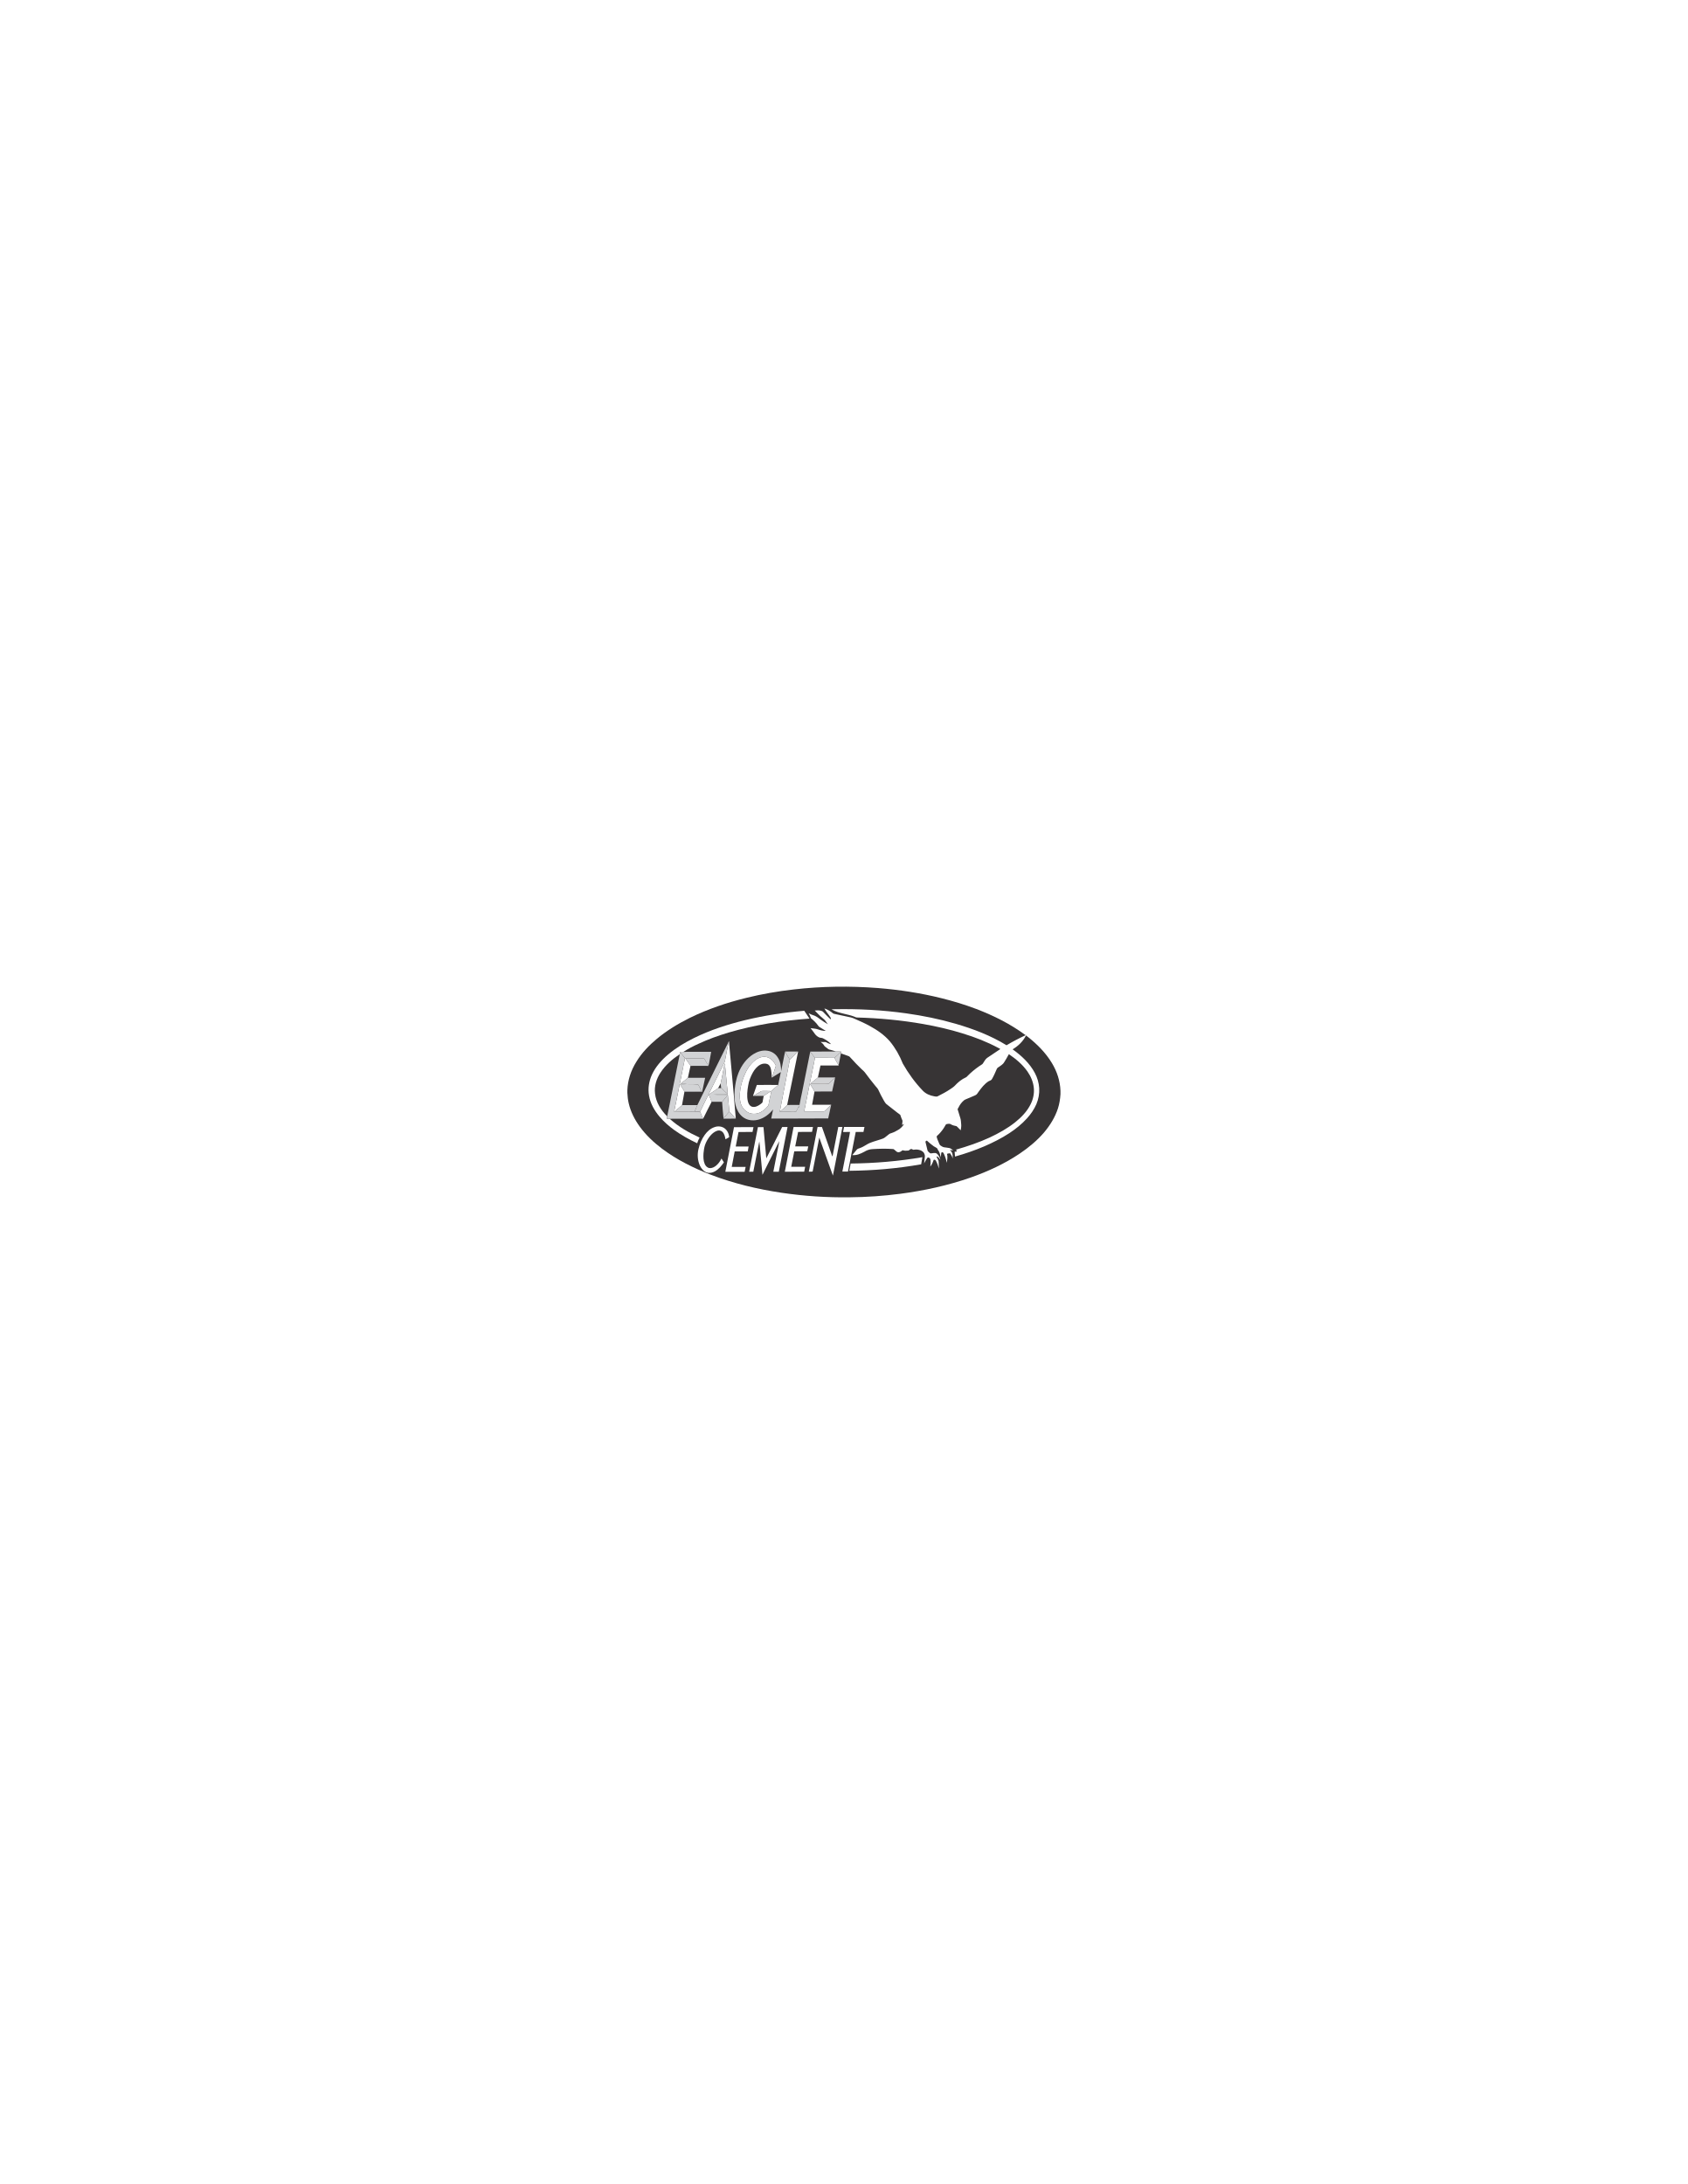
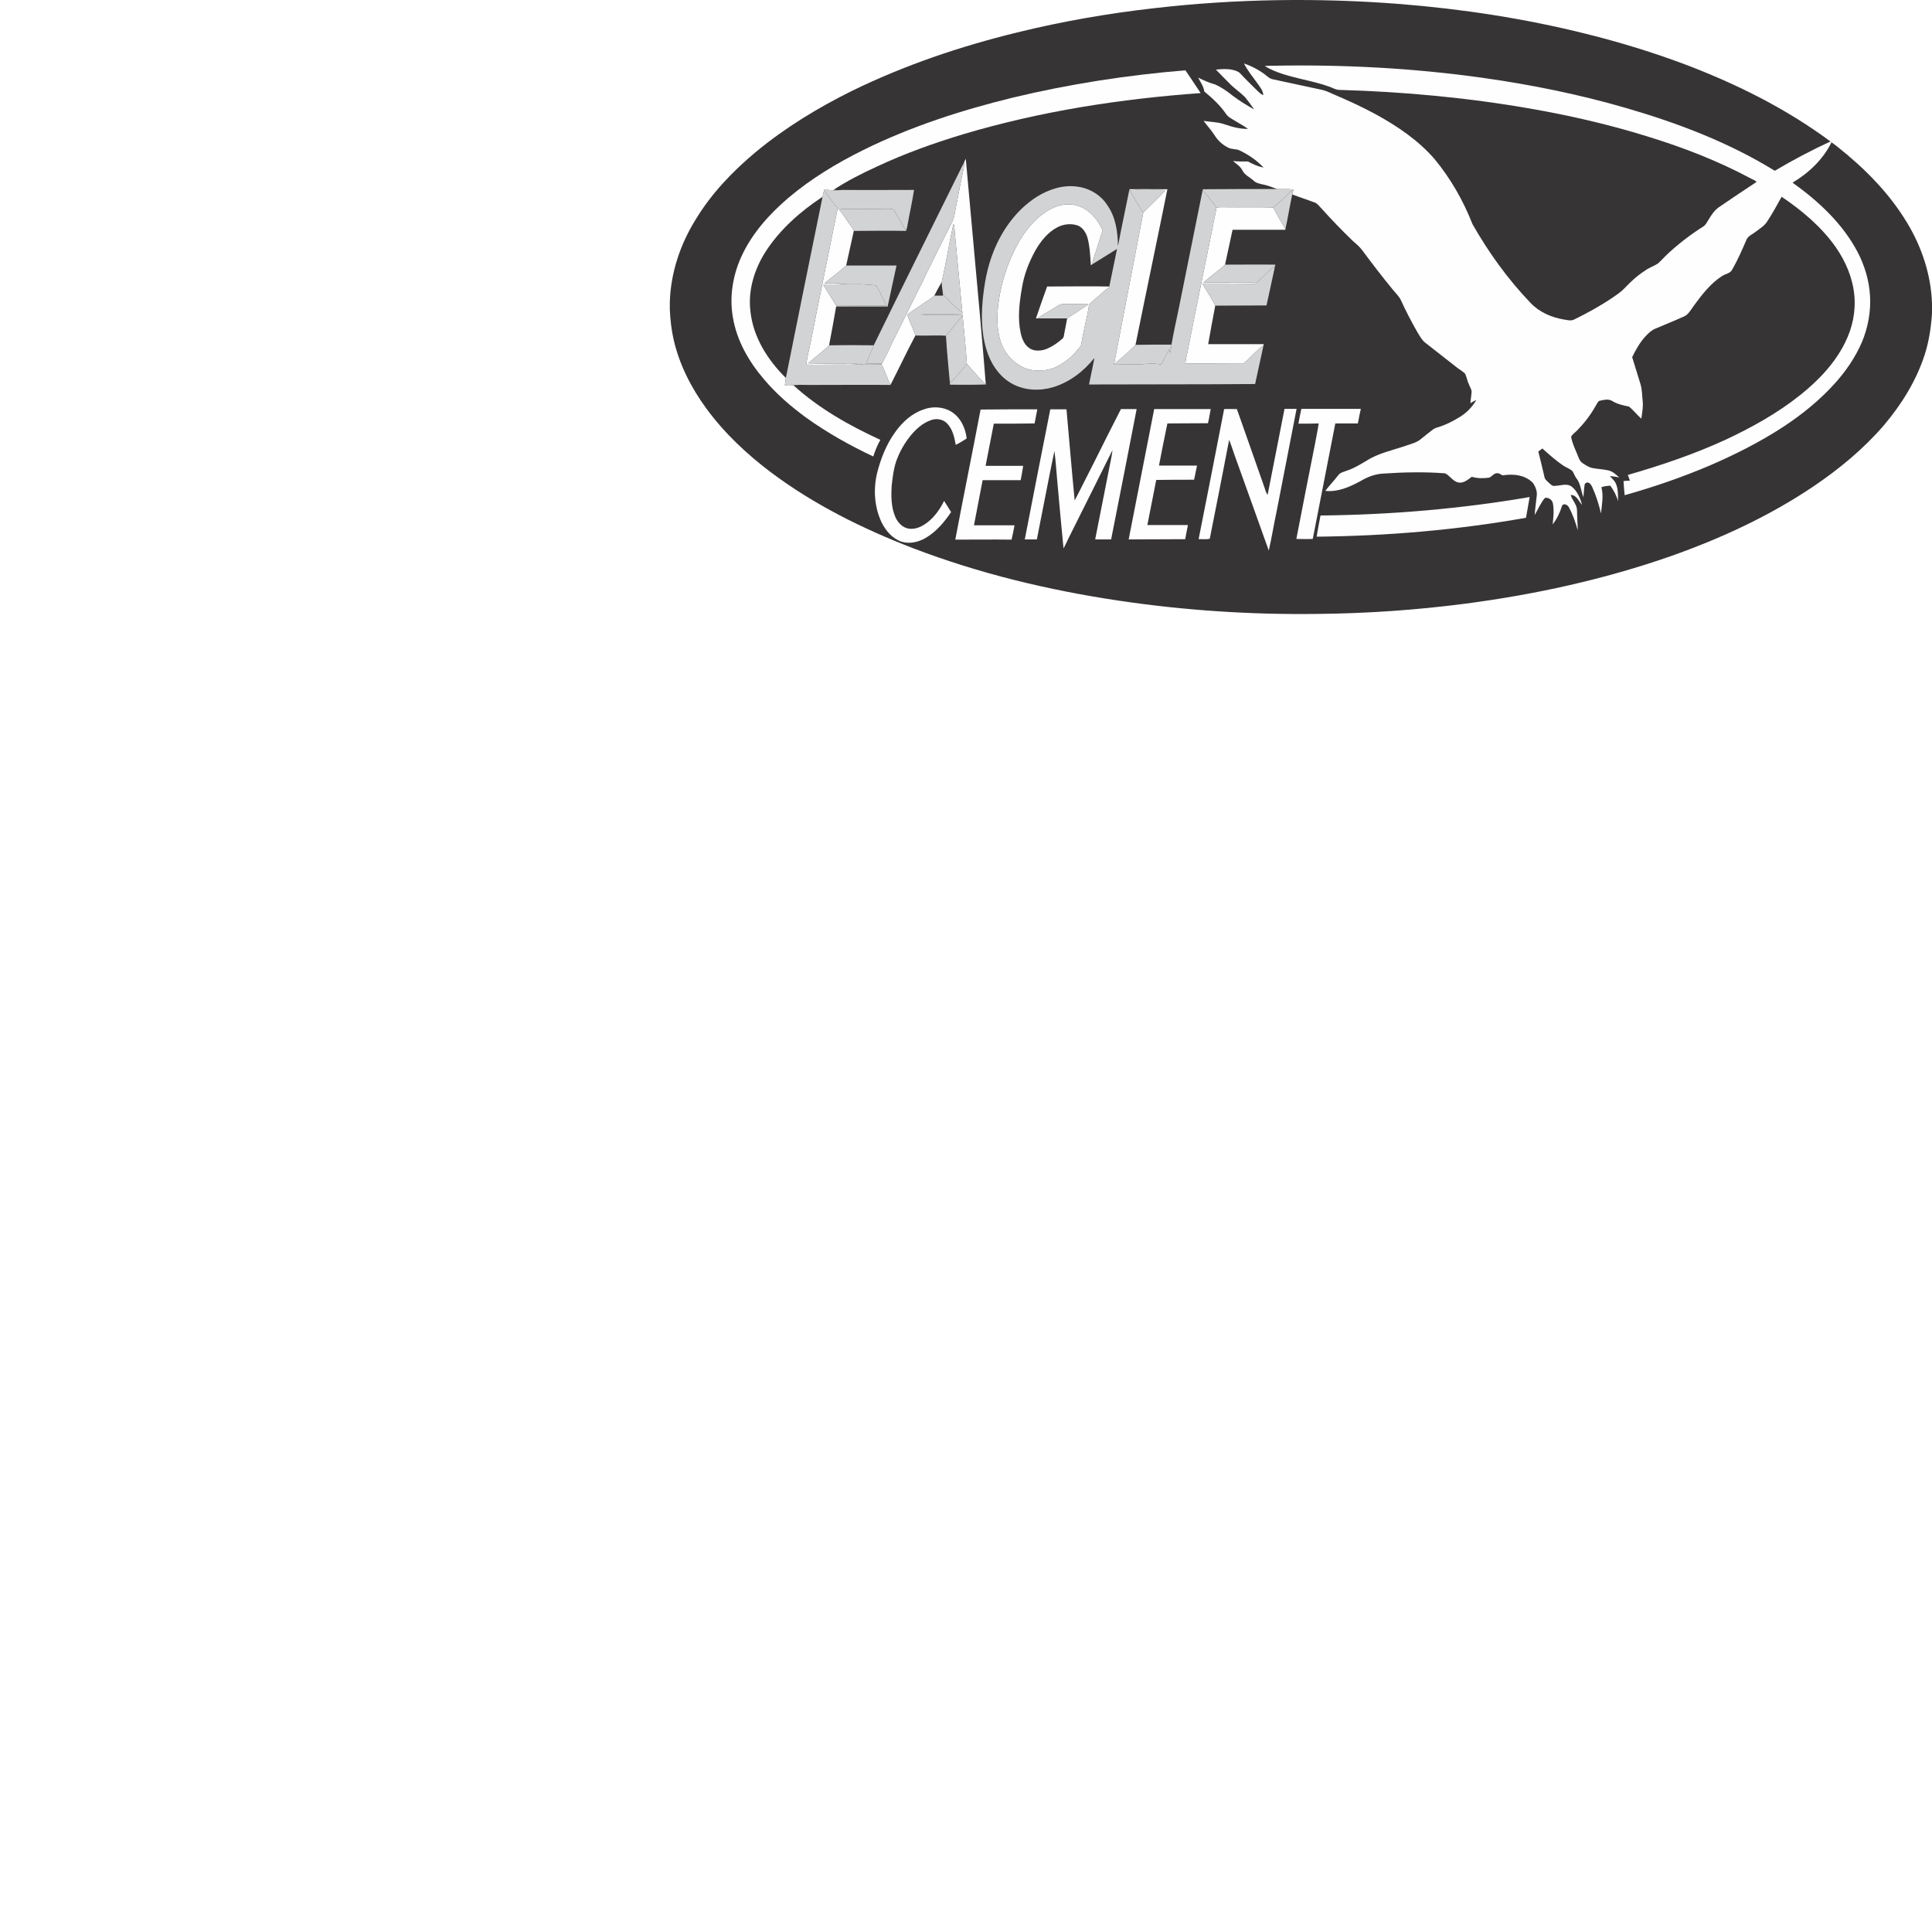
- <svg xmlns="http://www.w3.org/2000/svg" xml:space="preserve" width="215.9mm" height="279.4mm" version="1.1" style="shape-rendering:geometricPrecision; text-rendering:geometricPrecision; image-rendering:optimizeQuality; fill-rule:evenodd; clip-rule:evenodd" viewBox="0 0 21590 27940">
-   <defs>
-     <style type="text/css">
+ <svg xmlns="http://www.w3.org/2000/svg" xml:space="preserve" width="84.8mm" height="84.026mm" version="1.1" style="clip-rule:evenodd;fill-rule:evenodd;image-rendering:optimizeQuality;shape-rendering:geometricPrecision;text-rendering:geometricPrecision" viewBox="0 0 8480.001 8402.596" id="svg35">
+   <defs id="defs1">
+     <style type="text/css" id="style1">
   
    .fil0 {fill:none}
    .fil1 {fill:#373435}
    .fil2 {fill:#FEFEFE;fill-rule:nonzero}
    .fil3 {fill:#D2D3D5;fill-rule:nonzero}
   
  </style>
    <clipPath id="id0">
-       <path d="M12047 12771c149,37 296,82 439,136 223,85 438,192 630,334l0 0 0 0c2,1 3,2 4,2l0 1 4 3 0 0c8,6 16,12 24,18l0 0c119,94 228,203 307,334 65,107 106,230 110,356l0 43c-4,61 -13,122 -32,181 -37,115 -102,219 -180,311 -88,102 -193,189 -305,265 -195,132 -410,231 -631,309 -292,102 -595,168 -900,208 -215,28 -431,43 -648,45 -291,4 -583,-15 -872,-58 -309,-46 -614,-119 -906,-231 -220,-85 -434,-191 -623,-333 -106,-80 -204,-172 -283,-280 -66,-90 -118,-192 -143,-301 -10,-43 -15,-88 -17,-133l0 -33c4,-129 46,-254 114,-363 69,-114 162,-211 264,-296 128,-106 271,-193 420,-267 231,-113 476,-196 726,-257 199,-49 401,-84 605,-107 357,-41 717,-46 1076,-18 275,22 549,64 817,131z" />
+       <path d="m 12047,12771 c 149,37 296,82 439,136 223,85 438,192 630,334 v 0 0 c 2,1 3,2 4,2 v 1 l 4,3 v 0 c 8,6 16,12 24,18 v 0 c 119,94 228,203 307,334 65,107 106,230 110,356 v 43 c -4,61 -13,122 -32,181 -37,115 -102,219 -180,311 -88,102 -193,189 -305,265 -195,132 -410,231 -631,309 -292,102 -595,168 -900,208 -215,28 -431,43 -648,45 -291,4 -583,-15 -872,-58 -309,-46 -614,-119 -906,-231 -220,-85 -434,-191 -623,-333 -106,-80 -204,-172 -283,-280 -66,-90 -118,-192 -143,-301 -10,-43 -15,-88 -17,-133 v -33 c 4,-129 46,-254 114,-363 69,-114 162,-211 264,-296 128,-106 271,-193 420,-267 231,-113 476,-196 726,-257 199,-49 401,-84 605,-107 357,-41 717,-46 1076,-18 275,22 549,64 817,131 z" id="path1" />
    </clipPath>
  </defs>
-   <g id="Layer_x0020_1">
-     <rect class="fil0" x="5085" y="13666" width="7359" height="7359" />
-     <path class="fil1" d="M12047 12771c149,37 296,82 439,136 223,85 438,192 630,334l0 0 0 0c2,1 3,2 4,2l0 1 4 3 0 0c8,6 16,12 24,18l0 0c119,94 228,203 307,334 65,107 106,230 110,356l0 43c-4,61 -13,122 -32,181 -37,115 -102,219 -180,311 -88,102 -193,189 -305,265 -195,132 -410,231 -631,309 -292,102 -595,168 -900,208 -215,28 -431,43 -648,45 -291,4 -583,-15 -872,-58 -309,-46 -614,-119 -906,-231 -220,-85 -434,-191 -623,-333 -106,-80 -204,-172 -283,-280 -66,-90 -118,-192 -143,-301 -10,-43 -15,-88 -17,-133l0 -33c4,-129 46,-254 114,-363 69,-114 162,-211 264,-296 128,-106 271,-193 420,-267 231,-113 476,-196 726,-257 199,-49 401,-84 605,-107 357,-41 717,-46 1076,-18 275,22 549,64 817,131z" />
-     <g style="clip-path:url(#id0)">
+   <g id="Layer_x0020_1" transform="translate(-5085,-12622.405)">
+     <rect class="fil0" x="5085" y="13666" width="7359" height="7359" id="rect1" />
+     <path class="fil1" d="m 12047,12771 c 149,37 296,82 439,136 223,85 438,192 630,334 v 0 0 c 2,1 3,2 4,2 v 1 l 4,3 v 0 c 8,6 16,12 24,18 v 0 c 119,94 228,203 307,334 65,107 106,230 110,356 v 43 c -4,61 -13,122 -32,181 -37,115 -102,219 -180,311 -88,102 -193,189 -305,265 -195,132 -410,231 -631,309 -292,102 -595,168 -900,208 -215,28 -431,43 -648,45 -291,4 -583,-15 -872,-58 -309,-46 -614,-119 -906,-231 -220,-85 -434,-191 -623,-333 -106,-80 -204,-172 -283,-280 -66,-90 -118,-192 -143,-301 -10,-43 -15,-88 -17,-133 v -33 c 4,-129 46,-254 114,-363 69,-114 162,-211 264,-296 128,-106 271,-193 420,-267 231,-113 476,-196 726,-257 199,-49 401,-84 605,-107 357,-41 717,-46 1076,-18 275,22 549,64 817,131 z" id="path2" />
+     <g clip-path="url(#id0)" id="g35">
      <g id="_1719560304">
-         <g>
-           <path id="1" class="fil2" d="M10545 12901c33,11 65,28 93,49 10,8 19,17 32,20 71,15 143,31 214,46 20,4 38,13 56,21 63,27 125,55 185,88 95,52 186,114 257,196 71,86 126,183 166,285 71,125 156,243 256,347 38,40 92,63 146,72 14,2 30,7 44,0 57,-28 114,-59 167,-95 19,-13 39,-26 55,-43 27,-29 57,-56 90,-77 17,-13 38,-19 56,-31 17,-15 31,-32 48,-47 47,-43 98,-82 152,-116 10,-7 16,-19 22,-29 12,-20 25,-40 44,-54 55,-38 111,-75 167,-112 -6,-7 -15,-10 -23,-14 -145,-78 -300,-138 -457,-186 -167,-52 -337,-91 -508,-121 -279,-49 -561,-75 -843,-83 -15,0 -28,-8 -41,-13 -40,-15 -81,-24 -123,-34 -56,-14 -114,-27 -164,-58 11,-1 22,-1 34,-1 308,-6 617,10 923,53 213,30 425,73 631,133 227,66 450,151 651,275 79,-47 161,-90 245,-129 2,0 5,-2 7,-2 -1,1 -2,4 -3,6 -37,75 -100,135 -171,177 113,81 218,178 284,302 32,60 52,127 56,195 4,70 -9,140 -36,204 -29,67 -71,128 -120,182 -66,73 -143,135 -225,189 -101,66 -210,121 -321,169 -122,52 -247,95 -375,131 -2,-21 -4,-41 -5,-62 9,-1 19,-2 28,-2 -3,-8 -6,-17 -9,-25 146,-42 291,-91 430,-155 115,-54 227,-116 327,-196 79,-63 152,-139 197,-231 32,-64 47,-136 40,-207 -7,-76 -38,-148 -81,-210 -63,-90 -148,-161 -238,-222 -20,36 -40,73 -63,108 -13,21 -35,33 -54,48 -13,10 -30,16 -37,32 -19,44 -38,88 -62,130 -8,18 -29,20 -44,29 -52,33 -90,83 -126,132 -13,18 -24,40 -46,48 -40,18 -80,34 -120,51 -18,7 -32,20 -45,34 -25,27 -43,59 -59,92 12,39 24,78 36,117 8,24 7,50 10,75 3,26 -2,52 -6,78 -19,-17 -34,-37 -54,-53 -24,-5 -49,-10 -71,-23 -18,-13 -41,-6 -60,-2 -8,6 -11,16 -16,23 -21,38 -48,73 -78,104 -9,10 -22,18 -29,30 4,26 16,51 26,75 6,15 11,32 24,41 14,9 28,19 45,22 22,4 46,5 68,10 19,4 34,18 48,31 -14,-3 -27,-5 -41,-6 8,9 17,17 24,28 13,25 12,54 12,82 -7,-25 -19,-47 -34,-68 -13,1 -26,2 -39,7 10,38 2,77 -2,115 -9,-39 -21,-78 -38,-115 -4,-9 -10,-19 -20,-21 -7,0 -14,5 -14,12 -3,18 -3,36 -5,53 -11,-28 -12,-61 -32,-85 -7,-10 -10,-21 -17,-31 -12,-10 -28,-15 -41,-24 -32,-22 -61,-48 -90,-74 -6,4 -12,9 -18,13 9,37 19,75 27,112 2,12 13,19 21,27 7,6 14,14 23,12 25,0 53,-13 75,3 25,19 38,51 46,80 -15,-15 -24,-44 -50,-43 7,24 29,43 28,70 0,28 3,56 3,85 -10,-36 -22,-71 -40,-103 -6,-10 -24,-17 -29,-4 -9,29 -22,57 -41,81 3,-30 7,-61 1,-92 -2,-15 -20,-28 -35,-24 -19,22 -30,50 -45,75 2,-28 6,-56 9,-84 3,-19 -5,-39 -15,-55 -33,-37 -88,-43 -135,-35 -9,-5 -18,-12 -29,-9 -12,3 -19,15 -30,19 -25,3 -51,4 -76,-4 -17,13 -37,30 -60,25 -24,-6 -36,-30 -57,-40 -90,-7 -181,-5 -271,1 -37,2 -71,15 -102,34 -47,25 -98,48 -153,42 18,-24 39,-45 57,-69 10,-13 27,-15 41,-21 30,-10 57,-27 84,-43 52,-33 113,-45 171,-65 22,-8 47,-13 66,-29 17,-14 35,-28 53,-42 7,-5 16,-9 25,-11 32,-10 62,-25 91,-43 31,-18 57,-45 75,-76 -9,4 -18,9 -26,14 1,-16 4,-31 5,-46 2,-12 -6,-22 -10,-33 -8,-16 -11,-34 -18,-50 -10,-10 -22,-17 -33,-25 -48,-37 -95,-75 -143,-112 -15,-12 -24,-30 -34,-46 -26,-46 -51,-93 -73,-142 -9,-17 -24,-31 -36,-46 -47,-57 -91,-115 -135,-174 -11,-14 -25,-26 -39,-38 -48,-46 -94,-94 -139,-144 -9,-9 -17,-21 -29,-25 -33,-12 -65,-23 -98,-35 1,-1 1,-4 1,-5 2,-5 3,-11 5,-16 -24,-5 -49,-1 -73,-3 -19,-7 -38,-15 -58,-19 -16,-4 -33,-6 -45,-18 -16,-15 -39,-24 -49,-45 -9,-18 -27,-28 -41,-41 22,3 44,2 65,2 22,12 44,22 69,27 -29,-32 -66,-56 -104,-75 -16,-8 -36,-4 -52,-13 -24,-12 -45,-31 -59,-54 -14,-22 -33,-42 -48,-63 32,5 65,5 95,16 32,11 66,20 100,19 -19,-13 -40,-25 -60,-37 -13,-8 -28,-15 -37,-29 -26,-38 -60,-69 -95,-98 -3,-23 -17,-41 -27,-61 24,12 48,23 74,30 28,12 53,30 77,49 30,23 62,42 95,61 -13,-19 -26,-36 -40,-54 -22,-22 -48,-39 -69,-61 -20,-20 -40,-40 -59,-60 25,-3 50,-4 73,1 13,3 26,7 35,17 21,23 43,44 65,66 11,10 21,23 35,28 -1,-20 -15,-36 -26,-52 -21,-29 -43,-56 -59,-87z" />
-           <path class="fil2" d="M9530 13051c249,-60 503,-99 758,-120 22,33 45,66 67,100 -350,25 -700,79 -1037,179 -130,39 -259,85 -383,143 -66,30 -131,63 -192,103 8,0 16,1 24,1 -21,4 -43,-3 -65,-1l0 2c-3,12 -6,23 -8,35l0 -6c-95,63 -183,140 -246,236 -51,78 -81,173 -69,267 12,113 76,213 155,291 1,-2 2,-6 2,-8 -3,13 -4,26 -6,40 12,-1 25,-1 37,0 112,102 245,177 382,240 -13,23 -23,48 -31,73 -102,-48 -202,-104 -294,-170 -67,-49 -131,-104 -185,-168 -67,-78 -120,-170 -137,-272 -16,-89 -1,-183 36,-265 46,-102 122,-187 206,-259 100,-85 213,-153 330,-211 208,-103 431,-175 656,-230z" />
-           <path class="fil2" d="M9317 13335c1,-6 5,-10 7,-16 21,225 40,449 61,674 9,106 19,212 27,319l-1 -2c-29,-29 -54,-60 -82,-90 -5,-71 -12,-142 -19,-213l0 -2c-62,-2 -123,2 -185,-2 61,-4 123,0 184,-3 0,-1 0,-5 0,-6 -11,-116 -22,-231 -33,-347 -1,-14 -1,-29 -6,-43 -19,85 -32,172 -52,257 -11,19 -22,39 -32,59 -7,7 -14,12 -22,17 -21,13 -40,28 -61,41 -11,8 -24,15 -34,25 -1,5 2,10 3,15 10,26 22,51 31,77 -38,71 -72,144 -109,216 -16,-29 -24,-61 -40,-89l2 -3c16,-30 31,-61 45,-92 40,-79 79,-159 118,-238 17,-30 29,-62 46,-93 33,-67 66,-134 100,-201 10,-22 12,-46 17,-70 11,-53 20,-107 32,-160 2,-10 3,-20 3,-30z" />
-           <path class="fil2" d="M10043 13453c55,-1 111,0 166,0 -46,228 -94,455 -140,683 -13,15 -29,27 -43,42 -18,13 -32,30 -51,42 43,-221 85,-443 128,-664 32,-33 67,-65 98,-99 -30,-2 -60,-1 -91,-1 -22,0 -44,-2 -66,3l-3 1c1,-2 2,-5 2,-7z" />
-           <path class="fil2" d="M9663 13561c41,-31 95,-51 147,-37 54,14 93,61 115,110 -13,35 -22,70 -34,104 -4,15 -12,29 -11,44 -2,2 -5,3 -7,4 -3,-40 -4,-81 -15,-121 -7,-22 -20,-44 -43,-53 -29,-10 -62,-6 -89,8 -42,22 -73,61 -96,101 -29,52 -51,109 -60,168 -11,64 -19,131 -5,195 6,26 16,52 39,67 19,13 44,12 66,6 29,-10 54,-27 77,-47 7,-5 8,-14 9,-22 4,-22 9,-45 13,-68 31,-21 63,-41 94,-62 -37,-2 -75,-1 -113,-1 -14,0 -25,10 -37,17 -24,16 -51,28 -74,46 -1,0 -5,0 -7,0 16,-46 32,-94 49,-140 91,0 182,-2 273,0 -2,8 -12,10 -18,16 -22,21 -46,39 -68,60 -6,13 -6,27 -9,41 -10,45 -20,90 -28,135 -1,12 -12,19 -19,29 -22,27 -51,50 -82,67 -44,24 -100,28 -147,10 -49,-21 -88,-63 -105,-114 -15,-44 -17,-91 -14,-138 6,-74 24,-147 52,-216 32,-79 77,-157 147,-209z" />
-           <path class="fil2" d="M10424 13534c12,-3 26,-2 39,-2 70,1 140,-1 210,1 17,32 35,64 54,95l0 3c-77,0 -154,0 -232,0 -11,51 -22,102 -33,153 -29,28 -64,50 -94,78 52,1 104,0 156,0 25,1 50,-1 75,2 -3,2 -6,4 -9,4 -76,-1 -152,-1 -228,-1 19,32 40,63 57,97 -11,56 -21,113 -31,169 81,0 162,0 244,0 -1,1 -1,4 -1,5 -29,21 -52,47 -77,71 -6,6 -13,11 -22,10 -82,0 -163,-1 -244,-1 1,-17 5,-33 9,-50 36,-185 75,-370 112,-555 4,-27 12,-53 15,-79z" />
-           <path class="fil2" d="M8762 13536c2,2 4,4 6,6 23,29 43,61 65,92 -11,51 -23,103 -34,154 -30,28 -64,51 -95,78 27,1 53,-3 79,3 -29,3 -57,1 -85,2 19,31 38,63 58,94l-1 3c-10,57 -20,114 -31,170 -7,8 -15,15 -24,22 -23,19 -45,38 -68,57 48,2 97,1 145,1 26,1 52,-3 78,3 -31,3 -62,2 -92,2 -47,0 -93,1 -139,0 4,-36 14,-72 21,-107 38,-194 78,-387 117,-580z" />
-           <path class="fil2" d="M9138 14420c39,-15 86,-13 122,9 41,25 63,72 68,118 -16,10 -31,20 -48,28 -6,-34 -14,-71 -40,-96 -19,-18 -47,-21 -70,-12 -37,13 -67,41 -91,71 -26,33 -46,69 -60,108 -12,35 -16,71 -20,107 -3,47 -3,95 16,139 11,25 32,47 60,51 32,4 62,-12 86,-32 29,-24 51,-56 68,-90 10,16 20,32 30,48l0 2c-30,44 -65,86 -112,113 -31,18 -70,27 -105,16 -41,-14 -70,-49 -88,-86 -31,-66 -36,-142 -20,-212 16,-65 41,-129 81,-184 31,-43 72,-81 123,-98z" />
-           <path class="fil2" d="M9389 14420c83,-1 166,-1 249,-1 -4,21 -8,41 -12,62 -60,1 -119,1 -179,1 -12,62 -24,123 -36,185 55,0 110,0 165,0 -3,21 -7,42 -11,63 -56,0 -111,0 -167,0 -12,66 -26,132 -38,198 59,0 119,0 178,0 -4,21 -8,42 -13,63 -82,-1 -165,0 -247,0 36,-191 75,-381 111,-571z" />
-           <path class="fil2" d="M9695 14419c24,0 47,0 71,0 12,133 23,267 36,400 29,-55 56,-111 85,-167 39,-78 78,-156 118,-234 23,0 46,0 69,0 -37,191 -74,381 -112,572 -23,0 -46,0 -70,0 19,-96 38,-193 57,-289 6,-34 15,-68 19,-103 -65,130 -129,260 -194,389 -7,14 -13,29 -21,42 -10,-101 -19,-201 -28,-302 -4,-41 -6,-83 -12,-125 -27,129 -51,259 -77,388 -18,0 -35,0 -53,0 37,-190 74,-381 112,-571z" />
-           <path class="fil2" d="M10151 14418c83,0 165,0 248,0 -4,21 -7,42 -12,62 -60,1 -119,0 -178,1 -13,61 -25,123 -37,185 56,0 111,0 167,0 -5,21 -8,42 -13,62 -55,0 -111,0 -166,1 -13,66 -26,132 -39,198 60,0 119,0 178,0 -4,21 -8,41 -12,62 -82,1 -165,0 -248,1 37,-191 75,-381 112,-572z" />
-           <path class="fil2" d="M10346 14989c38,-190 75,-381 112,-571 19,-1 37,0 56,0 40,114 81,229 121,344 4,11 6,23 14,32 25,-125 49,-251 74,-377 18,0 36,0 53,0 -29,151 -59,301 -88,452 -12,56 -21,113 -34,170 -51,-142 -101,-283 -152,-424 -7,-21 -14,-42 -22,-62 -28,145 -56,290 -85,434 -16,4 -33,1 -49,2z" />
-           <path class="fil2" d="M10797 14417c87,0 174,0 261,0 -5,21 -9,43 -13,64 -33,0 -66,0 -99,0 -33,169 -66,338 -99,507 -24,1 -48,0 -72,0 27,-139 54,-279 82,-418 5,-30 12,-59 16,-89 -29,1 -59,1 -89,1 4,-22 8,-43 13,-65z" />
-           <path class="fil2" d="M10881 14885c308,-3 615,-29 918,-81 -5,30 -11,61 -16,91 -304,54 -611,80 -919,83 5,-31 11,-62 17,-93z" />
+         <g id="g15">
+           <path id="1" class="fil2" d="m 10545,12901 c 33,11 65,28 93,49 10,8 19,17 32,20 71,15 143,31 214,46 20,4 38,13 56,21 63,27 125,55 185,88 95,52 186,114 257,196 71,86 126,183 166,285 71,125 156,243 256,347 38,40 92,63 146,72 14,2 30,7 44,0 57,-28 114,-59 167,-95 19,-13 39,-26 55,-43 27,-29 57,-56 90,-77 17,-13 38,-19 56,-31 17,-15 31,-32 48,-47 47,-43 98,-82 152,-116 10,-7 16,-19 22,-29 12,-20 25,-40 44,-54 55,-38 111,-75 167,-112 -6,-7 -15,-10 -23,-14 -145,-78 -300,-138 -457,-186 -167,-52 -337,-91 -508,-121 -279,-49 -561,-75 -843,-83 -15,0 -28,-8 -41,-13 -40,-15 -81,-24 -123,-34 -56,-14 -114,-27 -164,-58 11,-1 22,-1 34,-1 308,-6 617,10 923,53 213,30 425,73 631,133 227,66 450,151 651,275 79,-47 161,-90 245,-129 2,0 5,-2 7,-2 -1,1 -2,4 -3,6 -37,75 -100,135 -171,177 113,81 218,178 284,302 32,60 52,127 56,195 4,70 -9,140 -36,204 -29,67 -71,128 -120,182 -66,73 -143,135 -225,189 -101,66 -210,121 -321,169 -122,52 -247,95 -375,131 -2,-21 -4,-41 -5,-62 9,-1 19,-2 28,-2 -3,-8 -6,-17 -9,-25 146,-42 291,-91 430,-155 115,-54 227,-116 327,-196 79,-63 152,-139 197,-231 32,-64 47,-136 40,-207 -7,-76 -38,-148 -81,-210 -63,-90 -148,-161 -238,-222 -20,36 -40,73 -63,108 -13,21 -35,33 -54,48 -13,10 -30,16 -37,32 -19,44 -38,88 -62,130 -8,18 -29,20 -44,29 -52,33 -90,83 -126,132 -13,18 -24,40 -46,48 -40,18 -80,34 -120,51 -18,7 -32,20 -45,34 -25,27 -43,59 -59,92 12,39 24,78 36,117 8,24 7,50 10,75 3,26 -2,52 -6,78 -19,-17 -34,-37 -54,-53 -24,-5 -49,-10 -71,-23 -18,-13 -41,-6 -60,-2 -8,6 -11,16 -16,23 -21,38 -48,73 -78,104 -9,10 -22,18 -29,30 4,26 16,51 26,75 6,15 11,32 24,41 14,9 28,19 45,22 22,4 46,5 68,10 19,4 34,18 48,31 -14,-3 -27,-5 -41,-6 8,9 17,17 24,28 13,25 12,54 12,82 -7,-25 -19,-47 -34,-68 -13,1 -26,2 -39,7 10,38 2,77 -2,115 -9,-39 -21,-78 -38,-115 -4,-9 -10,-19 -20,-21 -7,0 -14,5 -14,12 -3,18 -3,36 -5,53 -11,-28 -12,-61 -32,-85 -7,-10 -10,-21 -17,-31 -12,-10 -28,-15 -41,-24 -32,-22 -61,-48 -90,-74 -6,4 -12,9 -18,13 9,37 19,75 27,112 2,12 13,19 21,27 7,6 14,14 23,12 25,0 53,-13 75,3 25,19 38,51 46,80 -15,-15 -24,-44 -50,-43 7,24 29,43 28,70 0,28 3,56 3,85 -10,-36 -22,-71 -40,-103 -6,-10 -24,-17 -29,-4 -9,29 -22,57 -41,81 3,-30 7,-61 1,-92 -2,-15 -20,-28 -35,-24 -19,22 -30,50 -45,75 2,-28 6,-56 9,-84 3,-19 -5,-39 -15,-55 -33,-37 -88,-43 -135,-35 -9,-5 -18,-12 -29,-9 -12,3 -19,15 -30,19 -25,3 -51,4 -76,-4 -17,13 -37,30 -60,25 -24,-6 -36,-30 -57,-40 -90,-7 -181,-5 -271,1 -37,2 -71,15 -102,34 -47,25 -98,48 -153,42 18,-24 39,-45 57,-69 10,-13 27,-15 41,-21 30,-10 57,-27 84,-43 52,-33 113,-45 171,-65 22,-8 47,-13 66,-29 17,-14 35,-28 53,-42 7,-5 16,-9 25,-11 32,-10 62,-25 91,-43 31,-18 57,-45 75,-76 -9,4 -18,9 -26,14 1,-16 4,-31 5,-46 2,-12 -6,-22 -10,-33 -8,-16 -11,-34 -18,-50 -10,-10 -22,-17 -33,-25 -48,-37 -95,-75 -143,-112 -15,-12 -24,-30 -34,-46 -26,-46 -51,-93 -73,-142 -9,-17 -24,-31 -36,-46 -47,-57 -91,-115 -135,-174 -11,-14 -25,-26 -39,-38 -48,-46 -94,-94 -139,-144 -9,-9 -17,-21 -29,-25 -33,-12 -65,-23 -98,-35 1,-1 1,-4 1,-5 2,-5 3,-11 5,-16 -24,-5 -49,-1 -73,-3 -19,-7 -38,-15 -58,-19 -16,-4 -33,-6 -45,-18 -16,-15 -39,-24 -49,-45 -9,-18 -27,-28 -41,-41 22,3 44,2 65,2 22,12 44,22 69,27 -29,-32 -66,-56 -104,-75 -16,-8 -36,-4 -52,-13 -24,-12 -45,-31 -59,-54 -14,-22 -33,-42 -48,-63 32,5 65,5 95,16 32,11 66,20 100,19 -19,-13 -40,-25 -60,-37 -13,-8 -28,-15 -37,-29 -26,-38 -60,-69 -95,-98 -3,-23 -17,-41 -27,-61 24,12 48,23 74,30 28,12 53,30 77,49 30,23 62,42 95,61 -13,-19 -26,-36 -40,-54 -22,-22 -48,-39 -69,-61 -20,-20 -40,-40 -59,-60 25,-3 50,-4 73,1 13,3 26,7 35,17 21,23 43,44 65,66 11,10 21,23 35,28 -1,-20 -15,-36 -26,-52 -21,-29 -43,-56 -59,-87 z" />
+           <path class="fil2" d="m 9530,13051 c 249,-60 503,-99 758,-120 22,33 45,66 67,100 -350,25 -700,79 -1037,179 -130,39 -259,85 -383,143 -66,30 -131,63 -192,103 8,0 16,1 24,1 -21,4 -43,-3 -65,-1 v 2 c -3,12 -6,23 -8,35 v -6 c -95,63 -183,140 -246,236 -51,78 -81,173 -69,267 12,113 76,213 155,291 1,-2 2,-6 2,-8 -3,13 -4,26 -6,40 12,-1 25,-1 37,0 112,102 245,177 382,240 -13,23 -23,48 -31,73 -102,-48 -202,-104 -294,-170 -67,-49 -131,-104 -185,-168 -67,-78 -120,-170 -137,-272 -16,-89 -1,-183 36,-265 46,-102 122,-187 206,-259 100,-85 213,-153 330,-211 208,-103 431,-175 656,-230 z" id="path3" />
+           <path class="fil2" d="m 9317,13335 c 1,-6 5,-10 7,-16 21,225 40,449 61,674 9,106 19,212 27,319 l -1,-2 c -29,-29 -54,-60 -82,-90 -5,-71 -12,-142 -19,-213 v -2 c -62,-2 -123,2 -185,-2 61,-4 123,0 184,-3 0,-1 0,-5 0,-6 -11,-116 -22,-231 -33,-347 -1,-14 -1,-29 -6,-43 -19,85 -32,172 -52,257 -11,19 -22,39 -32,59 -7,7 -14,12 -22,17 -21,13 -40,28 -61,41 -11,8 -24,15 -34,25 -1,5 2,10 3,15 10,26 22,51 31,77 -38,71 -72,144 -109,216 -16,-29 -24,-61 -40,-89 l 2,-3 c 16,-30 31,-61 45,-92 40,-79 79,-159 118,-238 17,-30 29,-62 46,-93 33,-67 66,-134 100,-201 10,-22 12,-46 17,-70 11,-53 20,-107 32,-160 2,-10 3,-20 3,-30 z" id="path4" />
+           <path class="fil2" d="m 10043,13453 c 55,-1 111,0 166,0 -46,228 -94,455 -140,683 -13,15 -29,27 -43,42 -18,13 -32,30 -51,42 43,-221 85,-443 128,-664 32,-33 67,-65 98,-99 -30,-2 -60,-1 -91,-1 -22,0 -44,-2 -66,3 l -3,1 c 1,-2 2,-5 2,-7 z" id="path5" />
+           <path class="fil2" d="m 9663,13561 c 41,-31 95,-51 147,-37 54,14 93,61 115,110 -13,35 -22,70 -34,104 -4,15 -12,29 -11,44 -2,2 -5,3 -7,4 -3,-40 -4,-81 -15,-121 -7,-22 -20,-44 -43,-53 -29,-10 -62,-6 -89,8 -42,22 -73,61 -96,101 -29,52 -51,109 -60,168 -11,64 -19,131 -5,195 6,26 16,52 39,67 19,13 44,12 66,6 29,-10 54,-27 77,-47 7,-5 8,-14 9,-22 4,-22 9,-45 13,-68 31,-21 63,-41 94,-62 -37,-2 -75,-1 -113,-1 -14,0 -25,10 -37,17 -24,16 -51,28 -74,46 -1,0 -5,0 -7,0 16,-46 32,-94 49,-140 91,0 182,-2 273,0 -2,8 -12,10 -18,16 -22,21 -46,39 -68,60 -6,13 -6,27 -9,41 -10,45 -20,90 -28,135 -1,12 -12,19 -19,29 -22,27 -51,50 -82,67 -44,24 -100,28 -147,10 -49,-21 -88,-63 -105,-114 -15,-44 -17,-91 -14,-138 6,-74 24,-147 52,-216 32,-79 77,-157 147,-209 z" id="path6" />
+           <path class="fil2" d="m 10424,13534 c 12,-3 26,-2 39,-2 70,1 140,-1 210,1 17,32 35,64 54,95 v 3 c -77,0 -154,0 -232,0 -11,51 -22,102 -33,153 -29,28 -64,50 -94,78 52,1 104,0 156,0 25,1 50,-1 75,2 -3,2 -6,4 -9,4 -76,-1 -152,-1 -228,-1 19,32 40,63 57,97 -11,56 -21,113 -31,169 81,0 162,0 244,0 -1,1 -1,4 -1,5 -29,21 -52,47 -77,71 -6,6 -13,11 -22,10 -82,0 -163,-1 -244,-1 1,-17 5,-33 9,-50 36,-185 75,-370 112,-555 4,-27 12,-53 15,-79 z" id="path7" />
+           <path class="fil2" d="m 8762,13536 c 2,2 4,4 6,6 23,29 43,61 65,92 -11,51 -23,103 -34,154 -30,28 -64,51 -95,78 27,1 53,-3 79,3 -29,3 -57,1 -85,2 19,31 38,63 58,94 l -1,3 c -10,57 -20,114 -31,170 -7,8 -15,15 -24,22 -23,19 -45,38 -68,57 48,2 97,1 145,1 26,1 52,-3 78,3 -31,3 -62,2 -92,2 -47,0 -93,1 -139,0 4,-36 14,-72 21,-107 38,-194 78,-387 117,-580 z" id="path8" />
+           <path class="fil2" d="m 9138,14420 c 39,-15 86,-13 122,9 41,25 63,72 68,118 -16,10 -31,20 -48,28 -6,-34 -14,-71 -40,-96 -19,-18 -47,-21 -70,-12 -37,13 -67,41 -91,71 -26,33 -46,69 -60,108 -12,35 -16,71 -20,107 -3,47 -3,95 16,139 11,25 32,47 60,51 32,4 62,-12 86,-32 29,-24 51,-56 68,-90 10,16 20,32 30,48 v 2 c -30,44 -65,86 -112,113 -31,18 -70,27 -105,16 -41,-14 -70,-49 -88,-86 -31,-66 -36,-142 -20,-212 16,-65 41,-129 81,-184 31,-43 72,-81 123,-98 z" id="path9" />
+           <path class="fil2" d="m 9389,14420 c 83,-1 166,-1 249,-1 -4,21 -8,41 -12,62 -60,1 -119,1 -179,1 -12,62 -24,123 -36,185 55,0 110,0 165,0 -3,21 -7,42 -11,63 -56,0 -111,0 -167,0 -12,66 -26,132 -38,198 59,0 119,0 178,0 -4,21 -8,42 -13,63 -82,-1 -165,0 -247,0 36,-191 75,-381 111,-571 z" id="path10" />
+           <path class="fil2" d="m 9695,14419 c 24,0 47,0 71,0 12,133 23,267 36,400 29,-55 56,-111 85,-167 39,-78 78,-156 118,-234 23,0 46,0 69,0 -37,191 -74,381 -112,572 -23,0 -46,0 -70,0 19,-96 38,-193 57,-289 6,-34 15,-68 19,-103 -65,130 -129,260 -194,389 -7,14 -13,29 -21,42 -10,-101 -19,-201 -28,-302 -4,-41 -6,-83 -12,-125 -27,129 -51,259 -77,388 -18,0 -35,0 -53,0 37,-190 74,-381 112,-571 z" id="path11" />
+           <path class="fil2" d="m 10151,14418 c 83,0 165,0 248,0 -4,21 -7,42 -12,62 -60,1 -119,0 -178,1 -13,61 -25,123 -37,185 56,0 111,0 167,0 -5,21 -8,42 -13,62 -55,0 -111,0 -166,1 -13,66 -26,132 -39,198 60,0 119,0 178,0 -4,21 -8,41 -12,62 -82,1 -165,0 -248,1 37,-191 75,-381 112,-572 z" id="path12" />
+           <path class="fil2" d="m 10346,14989 c 38,-190 75,-381 112,-571 19,-1 37,0 56,0 40,114 81,229 121,344 4,11 6,23 14,32 25,-125 49,-251 74,-377 18,0 36,0 53,0 -29,151 -59,301 -88,452 -12,56 -21,113 -34,170 -51,-142 -101,-283 -152,-424 -7,-21 -14,-42 -22,-62 -28,145 -56,290 -85,434 -16,4 -33,1 -49,2 z" id="path13" />
+           <path class="fil2" d="m 10797,14417 c 87,0 174,0 261,0 -5,21 -9,43 -13,64 -33,0 -66,0 -99,0 -33,169 -66,338 -99,507 -24,1 -48,0 -72,0 27,-139 54,-279 82,-418 5,-30 12,-59 16,-89 -29,1 -59,1 -89,1 4,-22 8,-43 13,-65 z" id="path14" />
+           <path class="fil2" d="m 10881,14885 c 308,-3 615,-29 918,-81 -5,30 -11,61 -16,91 -304,54 -611,80 -919,83 5,-31 11,-62 17,-93 z" id="path15" />
        </g>
-         <g>
-           <path class="fil3" d="M9317 13335c0,10 -1,20 -3,30 -12,53 -21,107 -32,160 -5,24 -7,48 -17,70 -34,67 -67,134 -100,201 -17,31 -29,63 -46,93 -39,79 -78,159 -118,238 -14,31 -29,62 -45,92 -23,-1 -47,0 -70,-1 11,-27 24,-53 34,-80 128,-262 258,-523 387,-784 3,-6 6,-13 10,-19z" />
-           <g>
-             <path class="fil3" d="M9636 13486c53,-33 117,-54 180,-44 54,7 104,39 132,85 35,52 43,115 44,176 15,-81 33,-162 49,-243l3 -1c19,32 38,65 59,97 -43,221 -85,443 -128,664 0,1 -1,2 -2,3 32,-1 65,-1 97,-1 37,1 75,-9 112,1 10,-24 25,-46 35,-69 2,6 3,12 4,18 3,-12 5,-24 6,-37 9,-53 21,-106 32,-159 35,-174 70,-347 105,-521 19,27 42,51 60,79 -3,26 -11,52 -15,79 -37,185 -76,370 -112,555 -4,17 -8,33 -9,50 81,0 162,1 244,1 9,1 16,-4 22,-10 25,-24 48,-50 77,-71 -12,57 -25,113 -37,170 -243,2 -486,1 -729,2 8,-39 16,-78 24,-117 -47,59 -109,107 -182,129 -57,17 -123,15 -177,-14 -50,-26 -86,-74 -106,-125 -30,-76 -33,-160 -26,-240 7,-74 20,-148 48,-217 38,-96 102,-184 190,-240zm27 75l0 0c-70,52 -115,130 -147,209 -28,69 -46,142 -52,216 -3,47 -1,94 14,138 17,51 56,93 105,114 47,18 103,14 147,-10 31,-17 60,-40 82,-67 7,-10 18,-17 19,-29 8,-45 18,-90 28,-135 3,-14 3,-28 9,-41 22,-21 46,-39 68,-60 6,-6 16,-8 18,-16 11,-55 23,-110 34,-165 -36,22 -72,45 -108,67 -1,-15 7,-29 11,-44 12,-34 21,-69 34,-104 -22,-49 -61,-96 -115,-110 -52,-14 -106,6 -147,37z" />
+         <g id="g25">
+           <path class="fil3" d="m 9317,13335 c 0,10 -1,20 -3,30 -12,53 -21,107 -32,160 -5,24 -7,48 -17,70 -34,67 -67,134 -100,201 -17,31 -29,63 -46,93 -39,79 -78,159 -118,238 -14,31 -29,62 -45,92 -23,-1 -47,0 -70,-1 11,-27 24,-53 34,-80 128,-262 258,-523 387,-784 3,-6 6,-13 10,-19 z" id="path16" />
+           <g id="g17">
+             <path class="fil3" d="m 9636,13486 c 53,-33 117,-54 180,-44 54,7 104,39 132,85 35,52 43,115 44,176 15,-81 33,-162 49,-243 l 3,-1 c 19,32 38,65 59,97 -43,221 -85,443 -128,664 0,1 -1,2 -2,3 32,-1 65,-1 97,-1 37,1 75,-9 112,1 10,-24 25,-46 35,-69 2,6 3,12 4,18 3,-12 5,-24 6,-37 9,-53 21,-106 32,-159 35,-174 70,-347 105,-521 19,27 42,51 60,79 -3,26 -11,52 -15,79 -37,185 -76,370 -112,555 -4,17 -8,33 -9,50 81,0 162,1 244,1 9,1 16,-4 22,-10 25,-24 48,-50 77,-71 -12,57 -25,113 -37,170 -243,2 -486,1 -729,2 8,-39 16,-78 24,-117 -47,59 -109,107 -182,129 -57,17 -123,15 -177,-14 -50,-26 -86,-74 -106,-125 -30,-76 -33,-160 -26,-240 7,-74 20,-148 48,-217 38,-96 102,-184 190,-240 z m 27,75 v 0 c -70,52 -115,130 -147,209 -28,69 -46,142 -52,216 -3,47 -1,94 14,138 17,51 56,93 105,114 47,18 103,14 147,-10 31,-17 60,-40 82,-67 7,-10 18,-17 19,-29 8,-45 18,-90 28,-135 3,-14 3,-28 9,-41 22,-21 46,-39 68,-60 6,-6 16,-8 18,-16 11,-55 23,-110 34,-165 -36,22 -72,45 -108,67 -1,-15 7,-29 11,-44 12,-34 21,-69 34,-104 -22,-49 -61,-96 -115,-110 -52,-14 -106,6 -147,37 z" id="path17" />
          </g>
-           <path class="fil3" d="M8702 13458c20,26 37,54 60,78 -39,193 -79,386 -117,580 -7,35 -17,71 -21,107 46,1 92,0 139,0 30,0 61,1 92,-2 33,4 66,1 99,1 16,28 24,60 40,89l0 1c-110,-1 -220,0 -329,0 -33,1 -65,-2 -98,1 -12,-1 -25,-1 -37,0 2,-14 3,-27 6,-40 52,-260 105,-520 158,-780 2,-12 5,-23 8,-35z" />
-           <path class="fil3" d="M10673 13533c28,-22 55,-48 80,-74 2,4 4,8 5,12 0,1 0,4 -1,5 -11,51 -19,102 -30,152 -19,-31 -37,-63 -54,-95z" />
-           <path class="fil3" d="M8768 13542c23,-4 47,-2 71,-2 48,0 97,0 145,-1 10,1 23,-1 27,9 17,30 34,59 51,88 -76,-2 -151,0 -227,0l-2 -2c-22,-31 -42,-63 -65,-92z" />
-           <path class="fil3" d="M9270 13604c5,14 5,29 6,43 11,116 22,231 33,347 -32,-23 -59,-51 -85,-80 -2,-18 -5,-35 -6,-53 20,-85 33,-172 52,-257z" />
-           <path class="fil3" d="M10599 13864c27,-22 49,-49 77,-70 1,2 2,6 3,8 -12,54 -23,108 -35,161 -75,0 -150,1 -225,1 -17,-34 -38,-65 -57,-97 76,0 152,0 228,1 3,0 6,-2 9,-4z" />
-           <path class="fil3" d="M8698 13871c28,-1 56,1 85,-2 36,3 73,-1 109,3 13,1 26,1 39,4 17,28 30,59 45,88 -73,1 -147,0 -220,1 -20,-31 -39,-63 -58,-94z" />
-           <path class="fil3" d="M9713 13974c12,-7 23,-17 37,-17 38,0 76,-1 113,1 -31,21 -63,41 -94,62 -43,0 -86,0 -130,0 23,-18 50,-30 74,-46z" />
-           <path class="fil3" d="M9237 14096c25,-29 49,-59 73,-89 7,71 14,142 19,213 -24,27 -45,56 -71,82 -2,-4 -3,-8 -5,-12 -6,-64 -12,-129 -16,-194z" />
+           <path class="fil3" d="m 8702,13458 c 20,26 37,54 60,78 -39,193 -79,386 -117,580 -7,35 -17,71 -21,107 46,1 92,0 139,0 30,0 61,1 92,-2 33,4 66,1 99,1 16,28 24,60 40,89 v 1 c -110,-1 -220,0 -329,0 -33,1 -65,-2 -98,1 -12,-1 -25,-1 -37,0 2,-14 3,-27 6,-40 52,-260 105,-520 158,-780 2,-12 5,-23 8,-35 z" id="path18" />
+           <path class="fil3" d="m 10673,13533 c 28,-22 55,-48 80,-74 2,4 4,8 5,12 0,1 0,4 -1,5 -11,51 -19,102 -30,152 -19,-31 -37,-63 -54,-95 z" id="path19" />
+           <path class="fil3" d="m 8768,13542 c 23,-4 47,-2 71,-2 48,0 97,0 145,-1 10,1 23,-1 27,9 17,30 34,59 51,88 -76,-2 -151,0 -227,0 l -2,-2 c -22,-31 -42,-63 -65,-92 z" id="path20" />
+           <path class="fil3" d="m 9270,13604 c 5,14 5,29 6,43 11,116 22,231 33,347 -32,-23 -59,-51 -85,-80 -2,-18 -5,-35 -6,-53 20,-85 33,-172 52,-257 z" id="path21" />
+           <path class="fil3" d="m 10599,13864 c 27,-22 49,-49 77,-70 1,2 2,6 3,8 -12,54 -23,108 -35,161 -75,0 -150,1 -225,1 -17,-34 -38,-65 -57,-97 76,0 152,0 228,1 3,0 6,-2 9,-4 z" id="path22" />
+           <path class="fil3" d="m 8698,13871 c 28,-1 56,1 85,-2 36,3 73,-1 109,3 13,1 26,1 39,4 17,28 30,59 45,88 -73,1 -147,0 -220,1 -20,-31 -39,-63 -58,-94 z" id="path23" />
+           <path class="fil3" d="m 9713,13974 c 12,-7 23,-17 37,-17 38,0 76,-1 113,1 -31,21 -63,41 -94,62 -43,0 -86,0 -130,0 23,-18 50,-30 74,-46 z" id="path24" />
+           <path class="fil3" d="m 9237,14096 c 25,-29 49,-59 73,-89 7,71 14,142 19,213 -24,27 -45,56 -71,82 -2,-4 -3,-8 -5,-12 -6,-64 -12,-129 -16,-194 z" id="path25" />
        </g>
-         <g>
-           <path class="fil3" d="M10365 13453c108,-1 216,-1 325,-1 24,2 49,-2 73,3 -2,5 -3,11 -5,16 -1,-4 -3,-8 -5,-12 -25,26 -52,52 -80,74 -70,-2 -140,0 -210,-1 -13,0 -27,-1 -39,2 -18,-28 -41,-52 -60,-79l1 -2z" />
-           <path class="fil3" d="M8702 13456c22,-2 44,5 65,1 6,0 12,-1 17,-1 105,1 209,0 313,0 -8,53 -20,104 -29,156 -1,8 -4,16 -6,24 -17,-29 -34,-58 -51,-88 -4,-10 -17,-8 -27,-9 -48,1 -97,1 -145,1 -24,0 -48,-2 -71,2 -2,-2 -4,-4 -6,-6 -23,-24 -40,-52 -60,-78l0 -2z" />
-           <path class="fil3" d="M10044 13459c22,-5 44,-3 66,-3 31,0 61,-1 91,1 -31,34 -66,66 -98,99 -21,-32 -40,-65 -59,-97z" />
-           <path class="fil3" d="M10368 13862c30,-28 65,-50 94,-78 74,0 147,-1 221,0 -2,6 -3,12 -4,18 -1,-2 -2,-6 -3,-8 -28,21 -50,48 -77,70 -25,-3 -50,-1 -75,-2 -52,0 -104,1 -156,0z" />
-           <path class="fil3" d="M8799 13788c74,0 147,0 221,0 -13,60 -26,120 -39,180 -76,0 -151,0 -226,0l1 -3c73,-1 147,0 220,-1 -15,-29 -28,-60 -45,-88 -13,-3 -26,-3 -39,-4 -36,-4 -73,0 -109,-3 -26,-6 -52,-2 -79,-3 31,-27 65,-50 95,-78z" />
-           <path class="fil3" d="M9224 13914c26,29 53,57 85,80 0,1 0,5 0,6 -61,3 -123,-1 -184,3 62,4 123,0 185,2l0 2c-24,30 -48,60 -73,89 -44,-3 -89,1 -134,-1 -9,-26 -21,-51 -31,-77 -1,-5 -4,-10 -3,-15 10,-10 23,-17 34,-25 21,-13 40,-28 61,-41 8,-5 15,-10 22,-17 12,0 25,0 37,0 1,-2 1,-5 1,-6z" />
-           <path class="fil3" d="M10069 14136c53,-1 105,-1 158,-1 -1,13 -3,25 -6,37 -1,-6 -2,-12 -4,-18 -10,23 -25,45 -35,69 -37,-10 -75,0 -112,-1 -32,0 -65,0 -97,1 1,-1 2,-2 2,-3 19,-12 33,-29 51,-42 14,-15 30,-27 43,-42z" />
-           <path class="fil3" d="M8724 14138c65,-1 130,-1 196,0 -10,27 -23,53 -34,80 23,1 47,0 70,1l-2 3c-33,0 -66,3 -99,-1 -26,-6 -52,-2 -78,-3 -48,0 -97,1 -145,-1 23,-19 45,-38 68,-57 9,-7 17,-14 24,-22z" />
-           <path class="fil3" d="M9258 14302c26,-26 47,-55 71,-82 28,30 53,61 82,90 -52,2 -104,1 -156,1 -1,-7 -1,-14 -2,-21 2,4 3,8 5,12z" />
+         <g id="g34">
+           <path class="fil3" d="m 10365,13453 c 108,-1 216,-1 325,-1 24,2 49,-2 73,3 -2,5 -3,11 -5,16 -1,-4 -3,-8 -5,-12 -25,26 -52,52 -80,74 -70,-2 -140,0 -210,-1 -13,0 -27,-1 -39,2 -18,-28 -41,-52 -60,-79 z" id="path26" />
+           <path class="fil3" d="m 8702,13456 c 22,-2 44,5 65,1 6,0 12,-1 17,-1 105,1 209,0 313,0 -8,53 -20,104 -29,156 -1,8 -4,16 -6,24 -17,-29 -34,-58 -51,-88 -4,-10 -17,-8 -27,-9 -48,1 -97,1 -145,1 -24,0 -48,-2 -71,2 -2,-2 -4,-4 -6,-6 -23,-24 -40,-52 -60,-78 z" id="path27" />
+           <path class="fil3" d="m 10044,13459 c 22,-5 44,-3 66,-3 31,0 61,-1 91,1 -31,34 -66,66 -98,99 -21,-32 -40,-65 -59,-97 z" id="path28" />
+           <path class="fil3" d="m 10368,13862 c 30,-28 65,-50 94,-78 74,0 147,-1 221,0 -2,6 -3,12 -4,18 -1,-2 -2,-6 -3,-8 -28,21 -50,48 -77,70 -25,-3 -50,-1 -75,-2 -52,0 -104,1 -156,0 z" id="path29" />
+           <path class="fil3" d="m 8799,13788 c 74,0 147,0 221,0 -13,60 -26,120 -39,180 -76,0 -151,0 -226,0 l 1,-3 c 73,-1 147,0 220,-1 -15,-29 -28,-60 -45,-88 -13,-3 -26,-3 -39,-4 -36,-4 -73,0 -109,-3 -26,-6 -52,-2 -79,-3 31,-27 65,-50 95,-78 z" id="path30" />
+           <path class="fil3" d="m 9224,13914 c 26,29 53,57 85,80 0,1 0,5 0,6 -61,3 -123,-1 -184,3 62,4 123,0 185,2 v 2 c -24,30 -48,60 -73,89 -44,-3 -89,1 -134,-1 -9,-26 -21,-51 -31,-77 -1,-5 -4,-10 -3,-15 10,-10 23,-17 34,-25 21,-13 40,-28 61,-41 8,-5 15,-10 22,-17 12,0 25,0 37,0 1,-2 1,-5 1,-6 z" id="path31" />
+           <path class="fil3" d="m 10069,14136 c 53,-1 105,-1 158,-1 -1,13 -3,25 -6,37 -1,-6 -2,-12 -4,-18 -10,23 -25,45 -35,69 -37,-10 -75,0 -112,-1 -32,0 -65,0 -97,1 1,-1 2,-2 2,-3 19,-12 33,-29 51,-42 14,-15 30,-27 43,-42 z" id="path32" />
+           <path class="fil3" d="m 8724,14138 c 65,-1 130,-1 196,0 -10,27 -23,53 -34,80 23,1 47,0 70,1 l -2,3 c -33,0 -66,3 -99,-1 -26,-6 -52,-2 -78,-3 -48,0 -97,1 -145,-1 23,-19 45,-38 68,-57 9,-7 17,-14 24,-22 z" id="path33" />
+           <path class="fil3" d="m 9258,14302 c 26,-26 47,-55 71,-82 28,30 53,61 82,90 -52,2 -104,1 -156,1 -1,-7 -1,-14 -2,-21 2,4 3,8 5,12 z" id="path34" />
        </g>
      </g>
    </g>
-     <path class="fil0" d="M12047 12771c149,37 296,82 439,136 223,85 438,192 630,334l0 0 0 0c2,1 3,2 4,2l0 1 4 3 0 0c8,6 16,12 24,18l0 0c119,94 228,203 307,334 65,107 106,230 110,356l0 43c-4,61 -13,122 -32,181 -37,115 -102,219 -180,311 -88,102 -193,189 -305,265 -195,132 -410,231 -631,309 -292,102 -595,168 -900,208 -215,28 -431,43 -648,45 -291,4 -583,-15 -872,-58 -309,-46 -614,-119 -906,-231 -220,-85 -434,-191 -623,-333 -106,-80 -204,-172 -283,-280 -66,-90 -118,-192 -143,-301 -10,-43 -15,-88 -17,-133l0 -33c4,-129 46,-254 114,-363 69,-114 162,-211 264,-296 128,-106 271,-193 420,-267 231,-113 476,-196 726,-257 199,-49 401,-84 605,-107 357,-41 717,-46 1076,-18 275,22 549,64 817,131z" />
+     <path class="fil0" d="m 12047,12771 c 149,37 296,82 439,136 223,85 438,192 630,334 v 0 0 c 2,1 3,2 4,2 v 1 l 4,3 v 0 c 8,6 16,12 24,18 v 0 c 119,94 228,203 307,334 65,107 106,230 110,356 v 43 c -4,61 -13,122 -32,181 -37,115 -102,219 -180,311 -88,102 -193,189 -305,265 -195,132 -410,231 -631,309 -292,102 -595,168 -900,208 -215,28 -431,43 -648,45 -291,4 -583,-15 -872,-58 -309,-46 -614,-119 -906,-231 -220,-85 -434,-191 -623,-333 -106,-80 -204,-172 -283,-280 -66,-90 -118,-192 -143,-301 -10,-43 -15,-88 -17,-133 v -33 c 4,-129 46,-254 114,-363 69,-114 162,-211 264,-296 128,-106 271,-193 420,-267 231,-113 476,-196 726,-257 199,-49 401,-84 605,-107 357,-41 717,-46 1076,-18 275,22 549,64 817,131 z" id="path35" />
  </g>
</svg>
